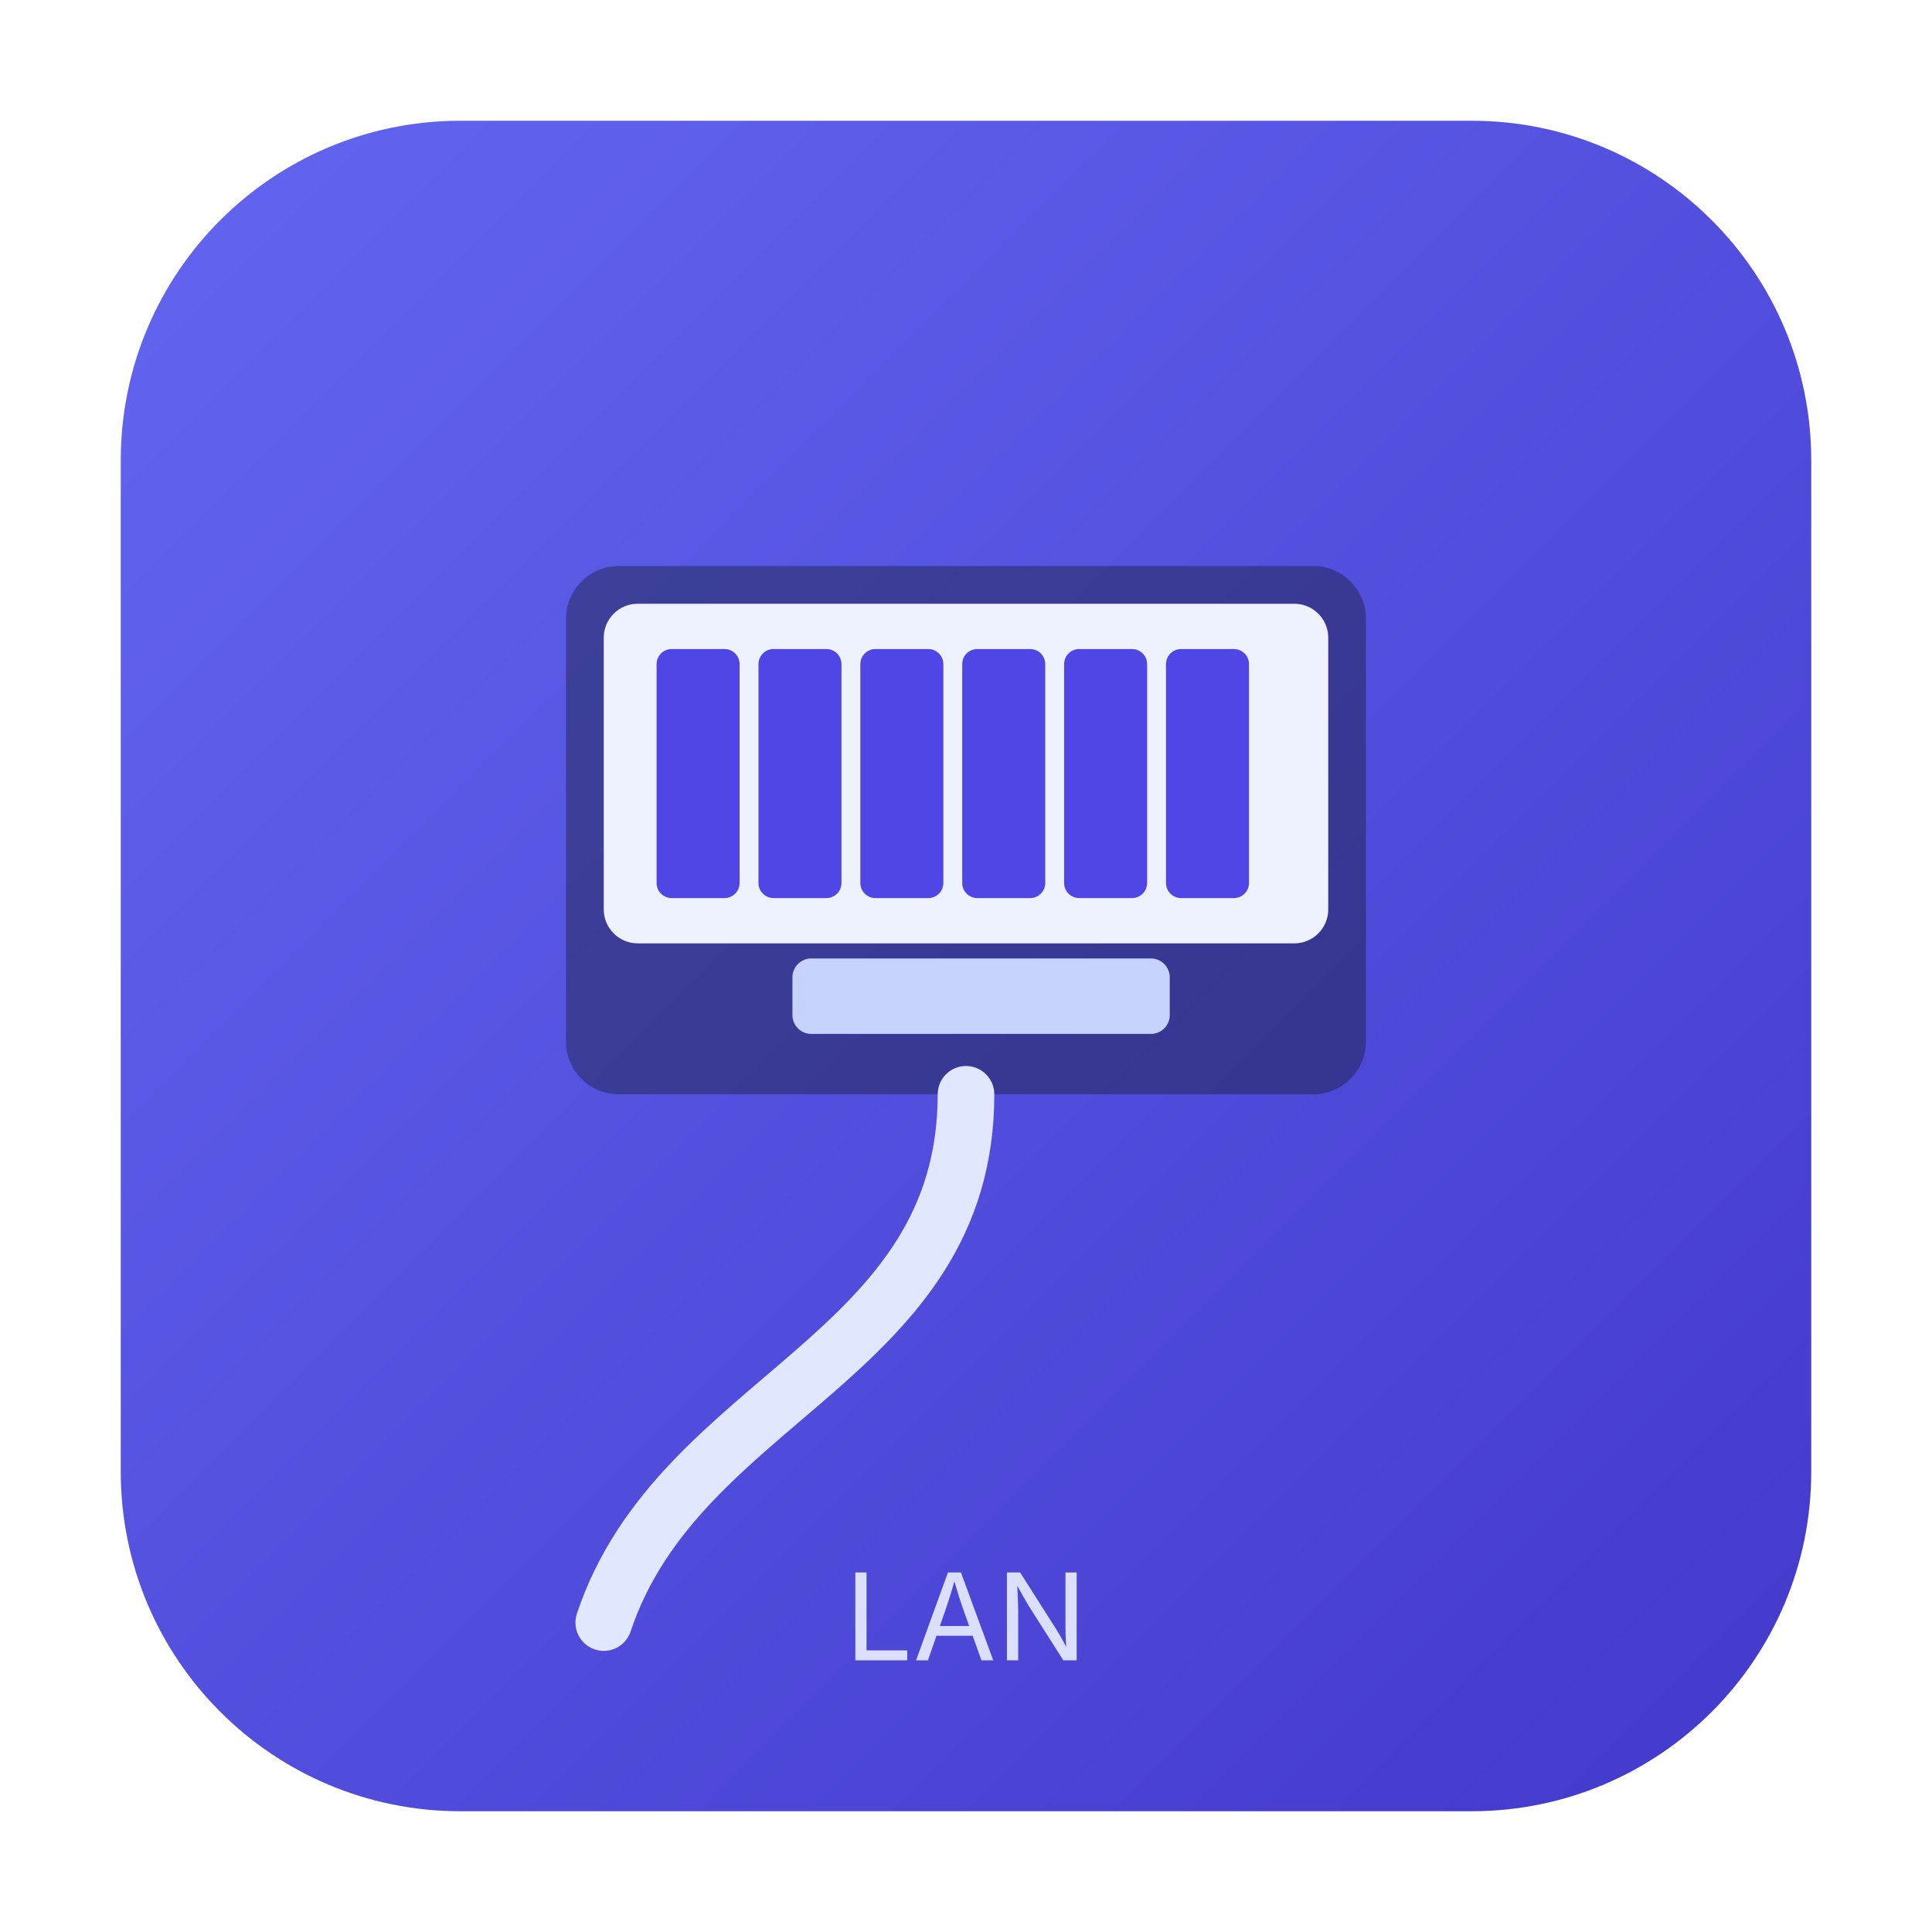
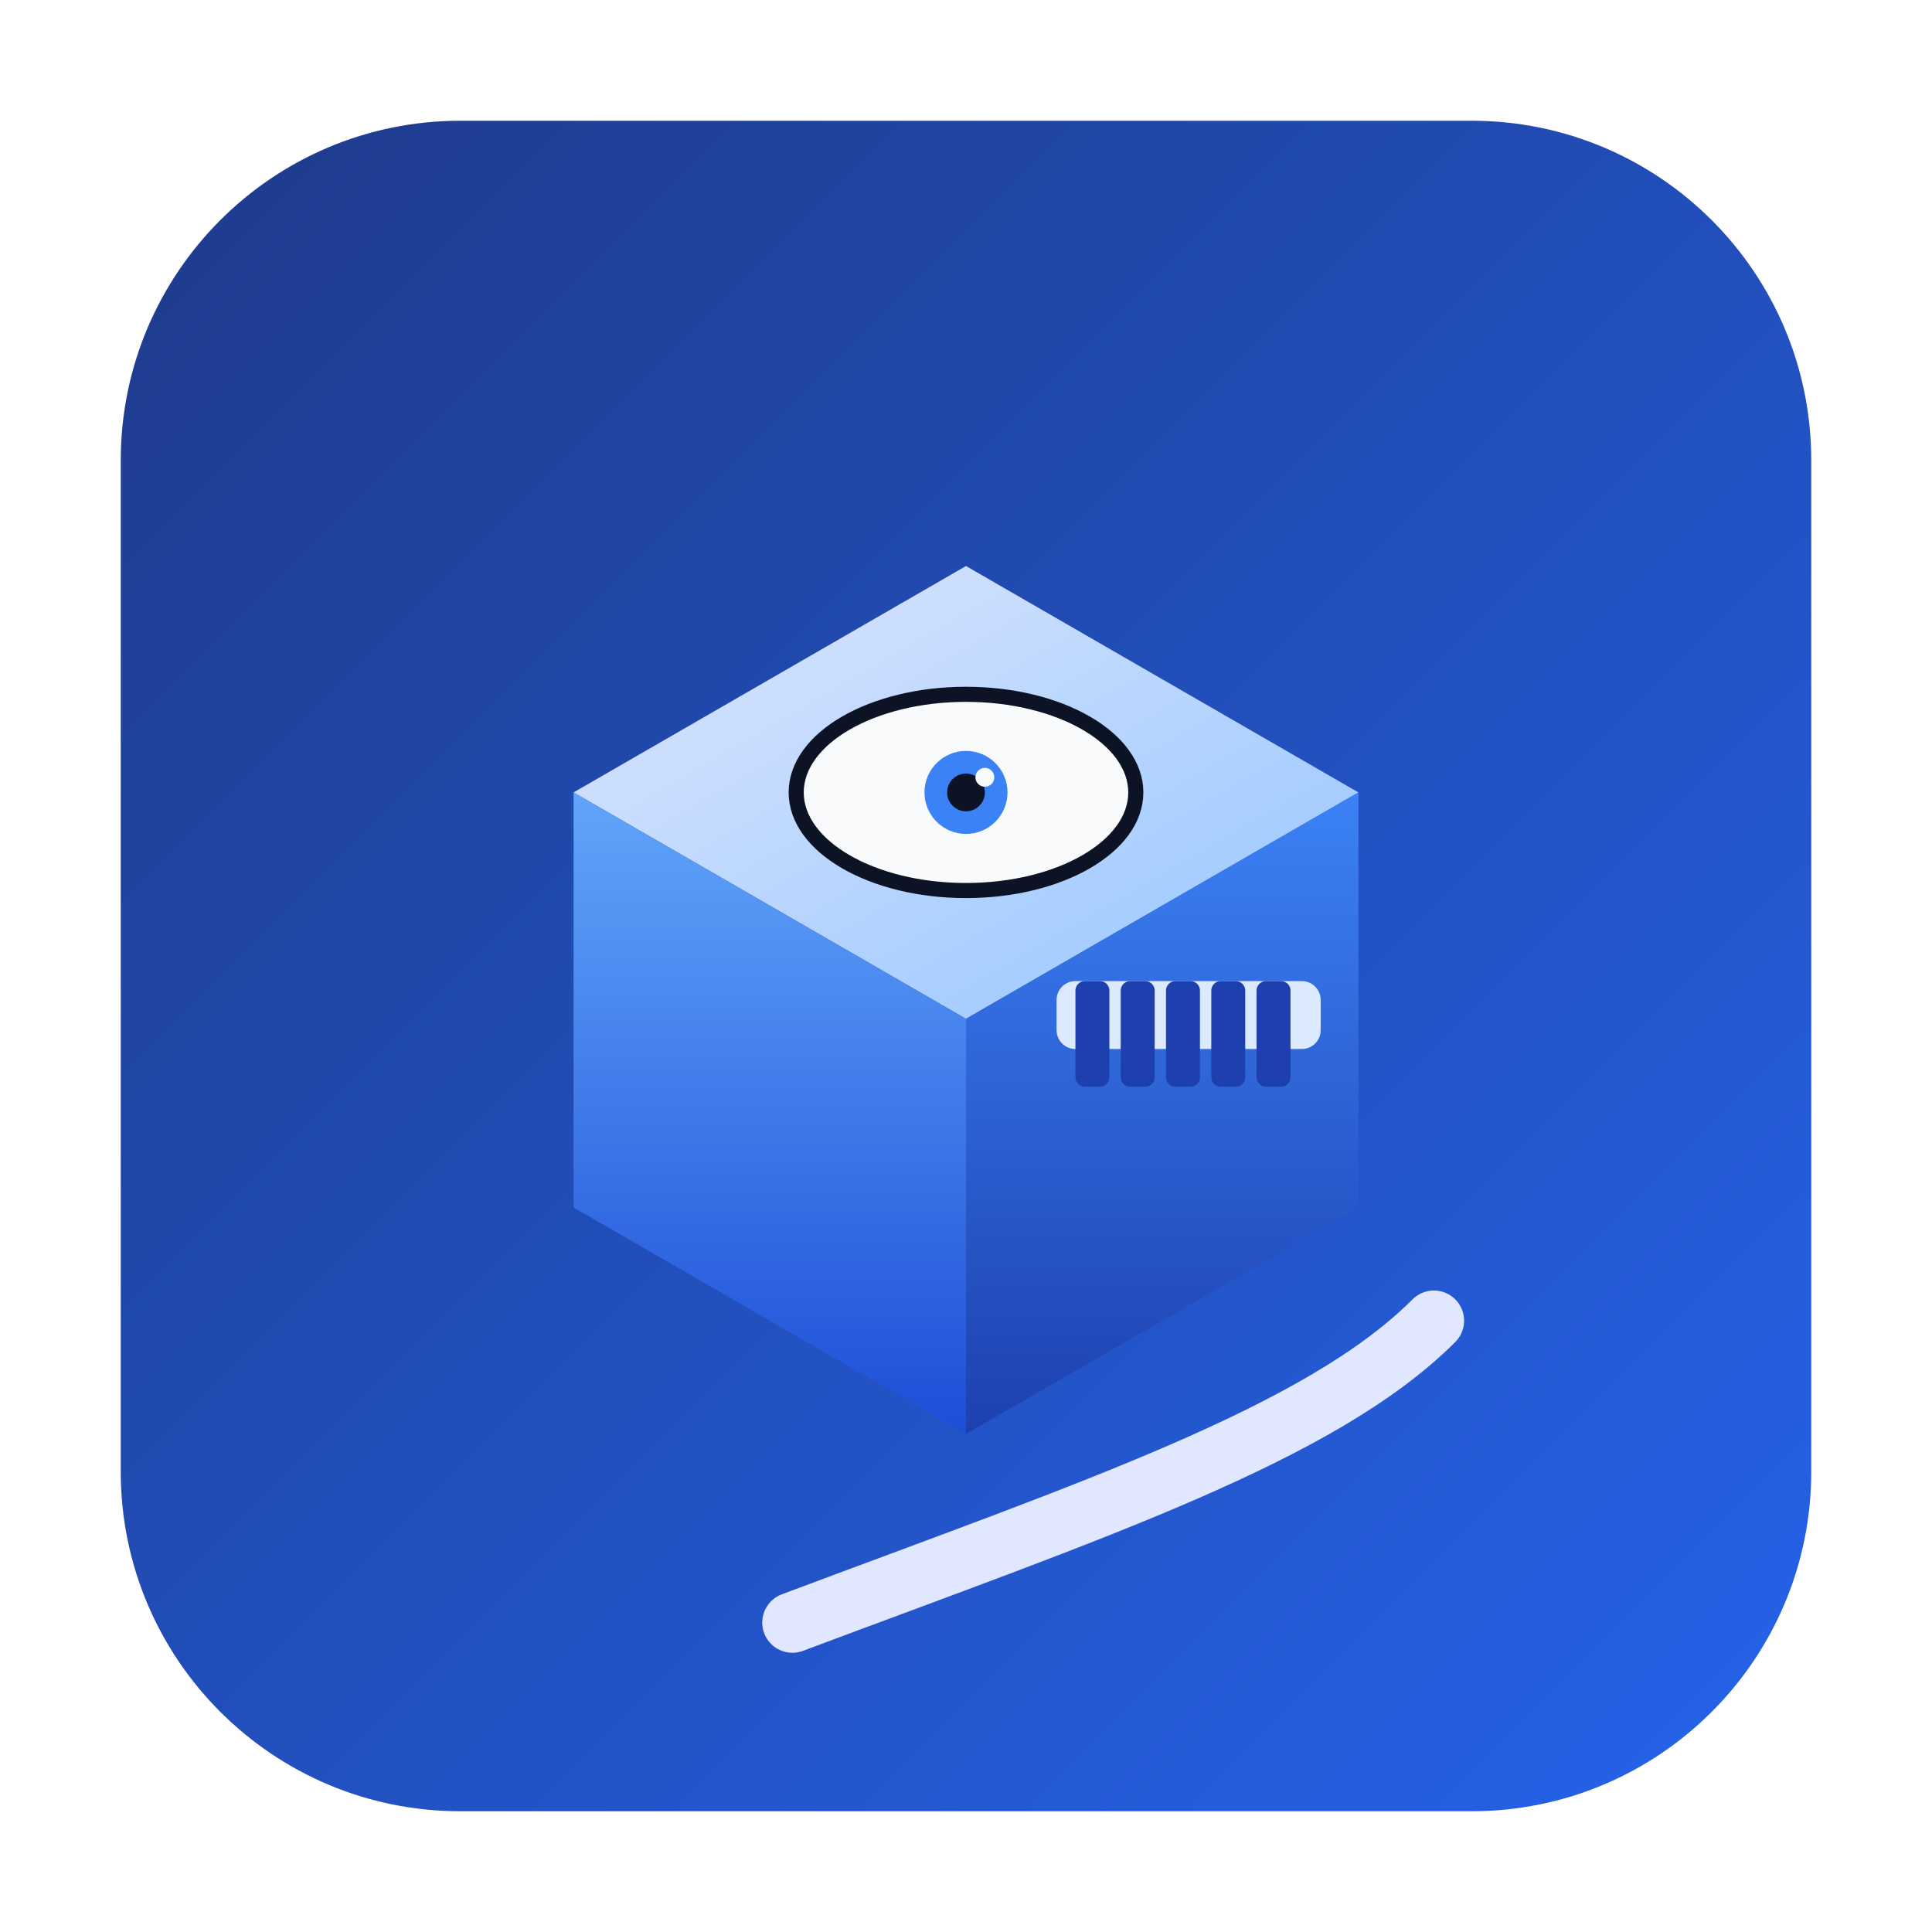
<svg xmlns="http://www.w3.org/2000/svg" width="1024" height="1024" viewBox="0 0 1024 1024">
  <defs>
    <linearGradient id="bg" x1="0" y1="0" x2="1" y2="1">
-       <stop offset="0%" stop-color="#6366F1" />
-       <stop offset="100%" stop-color="#4338CA" />
+       <stop offset="0%" stop-color="#1E3A8A" />
+       <stop offset="100%" stop-color="#2563EB" />
+     </linearGradient>
+     <linearGradient id="plugTop" x1="0" y1="0" x2="1" y2="1">
+       <stop offset="0%" stop-color="#E0E7FF" />
+       <stop offset="100%" stop-color="#93C5FD" />
+     </linearGradient>
+     <linearGradient id="plugLeft" x1="0" y1="0" x2="0" y2="1">
+       <stop offset="0%" stop-color="#60A5FA" />
+       <stop offset="100%" stop-color="#1D4ED8" />
+     </linearGradient>
+     <linearGradient id="plugRight" x1="0" y1="0" x2="0" y2="1">
+       <stop offset="0%" stop-color="#3B82F6" />
+       <stop offset="100%" stop-color="#1E40AF" />
    </linearGradient>
  </defs>
  <rect x="64" y="64" width="896" height="896" rx="180" ry="180" fill="url(#bg)" />
-   <rect x="300" y="300" width="424" height="280" rx="28" ry="28" fill="#111827" opacity="0.4" />
-   <rect x="320" y="320" width="384" height="180" rx="18" ry="18" fill="#EEF2FF" />
-   <g fill="#4F46E5">
-     <rect x="348" y="344" width="44" height="132" rx="8" />
-     <rect x="402" y="344" width="44" height="132" rx="8" />
-     <rect x="456" y="344" width="44" height="132" rx="8" />
-     <rect x="510" y="344" width="44" height="132" rx="8" />
-     <rect x="564" y="344" width="44" height="132" rx="8" />
-     <rect x="618" y="344" width="44" height="132" rx="8" />
+   <path d="M 760 700 C 700 760, 580 800, 420 860" fill="none" stroke="#E0E7FF" stroke-width="32" stroke-linecap="round" />
+   <polygon points="512,300 720,420 512,540 304,420" fill="url(#plugTop)" />
+   <polygon points="304,420 512,540 512,760 304,640" fill="url(#plugLeft)" />
+   <polygon points="720,420 512,540 512,760 720,640" fill="url(#plugRight)" />
+   <rect x="560" y="520" width="140" height="36" rx="10" fill="#DBEAFE" />
+   <g fill="#1E40AF">
+     <rect x="570" y="520" width="18" height="56" rx="5" />
+     <rect x="594" y="520" width="18" height="56" rx="5" />
+     <rect x="618" y="520" width="18" height="56" rx="5" />
+     <rect x="642" y="520" width="18" height="56" rx="5" />
+     <rect x="666" y="520" width="18" height="56" rx="5" />
  </g>
-   <rect x="420" y="508" width="200" height="40" rx="10" fill="#C7D2FE" />
-   <path d="M 512 580 C 512 720, 360 740, 320 860" fill="none" stroke="#E0E7FF" stroke-width="30" stroke-linecap="round" />
-   <text x="512" y="880" text-anchor="middle" font-family="Inter, system-ui, -apple-system, Segoe UI, Roboto, Arial" font-size="64" fill="#E0E7FF" opacity="0.95">LAN</text>
+   <ellipse cx="512" cy="420" rx="90" ry="52" fill="#F8FAFC" stroke="#0B1324" stroke-width="8" />
+   <circle cx="512" cy="420" r="22" fill="#3B82F6" />
+   <circle cx="512" cy="420" r="10" fill="#0B1324" />
+   <circle cx="522" cy="412" r="5" fill="#F8FAFC" />
</svg>
